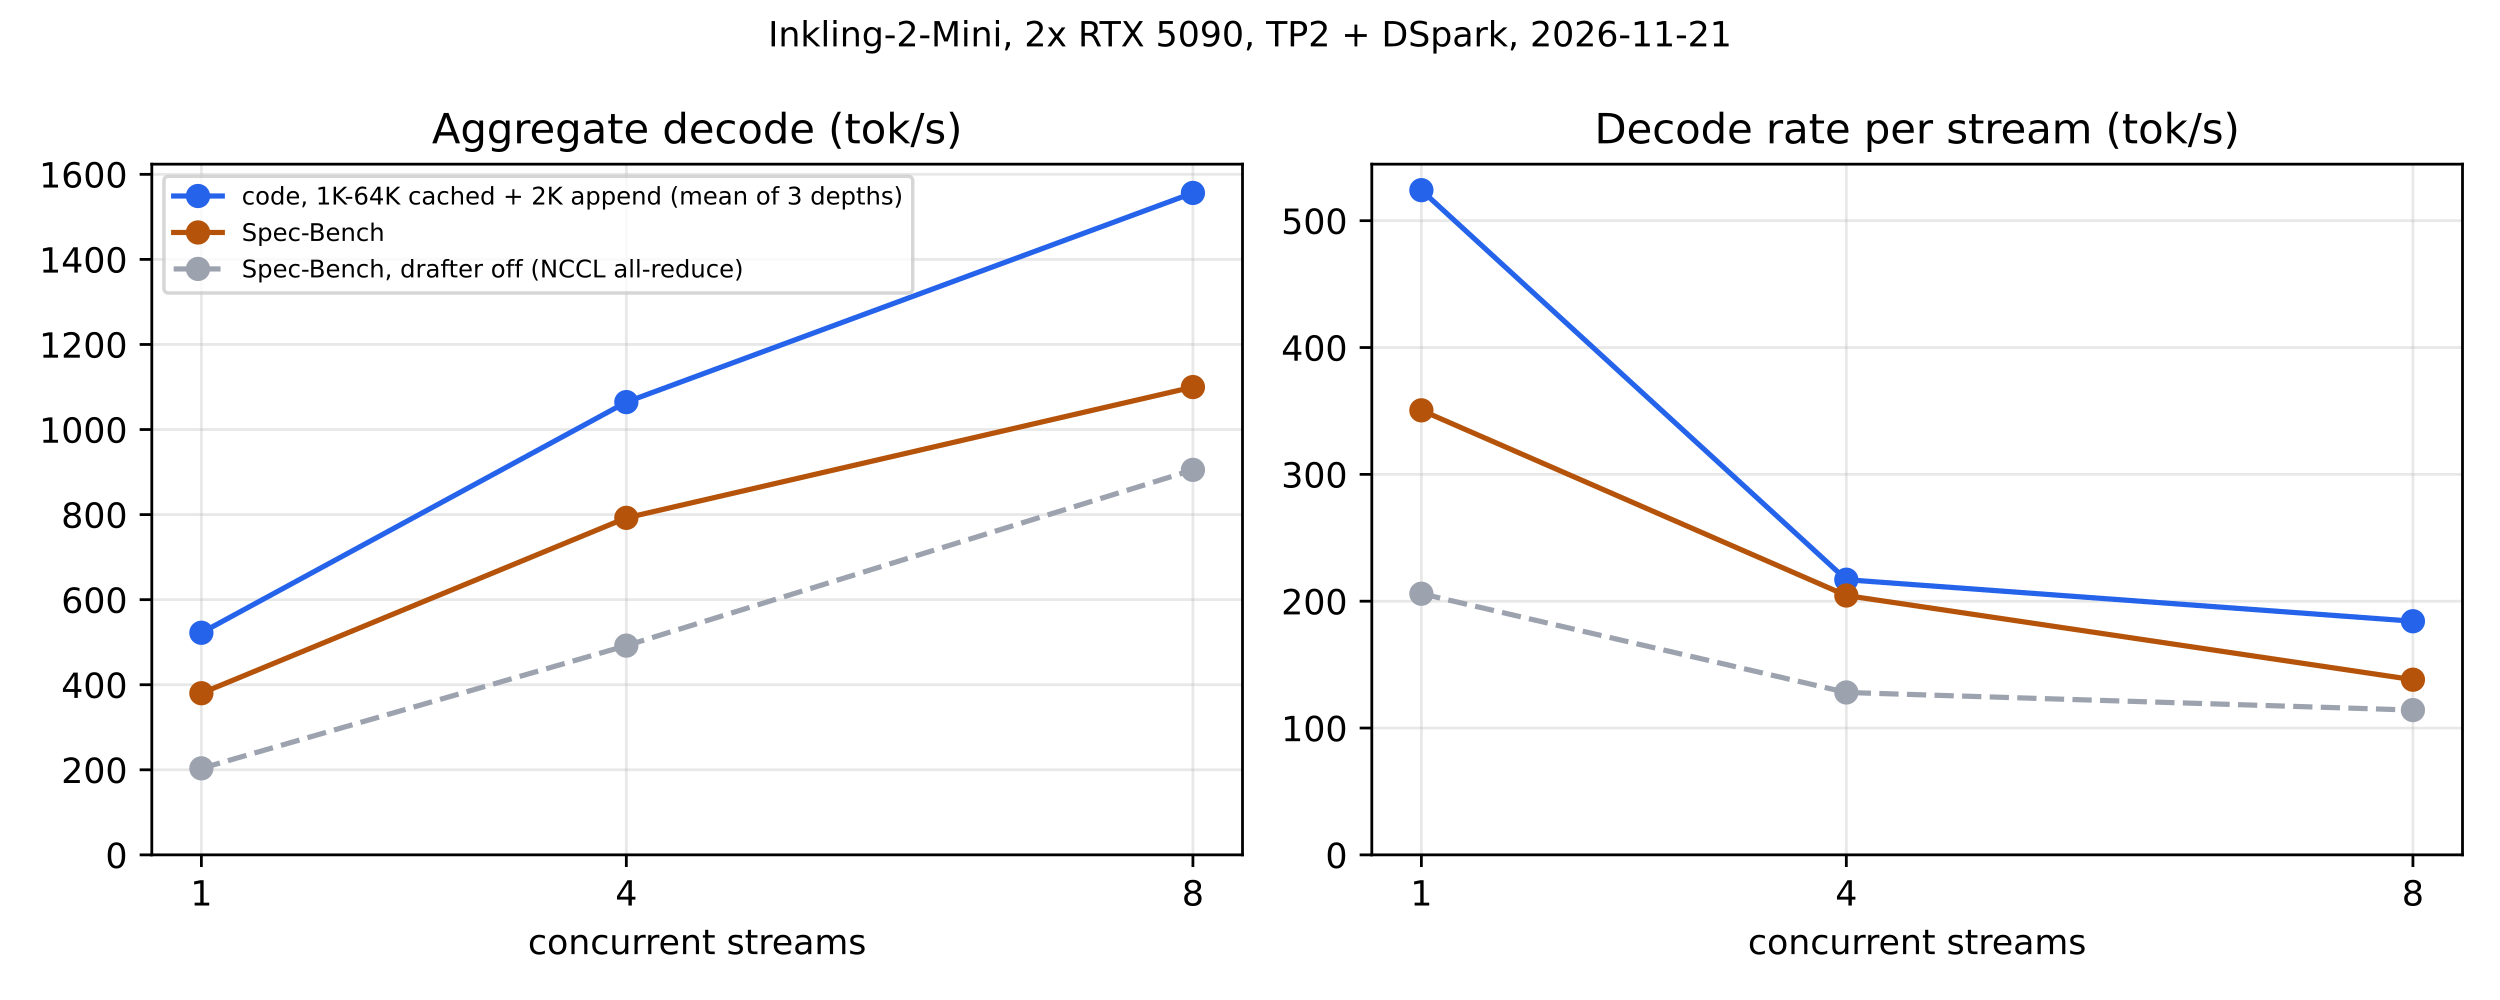
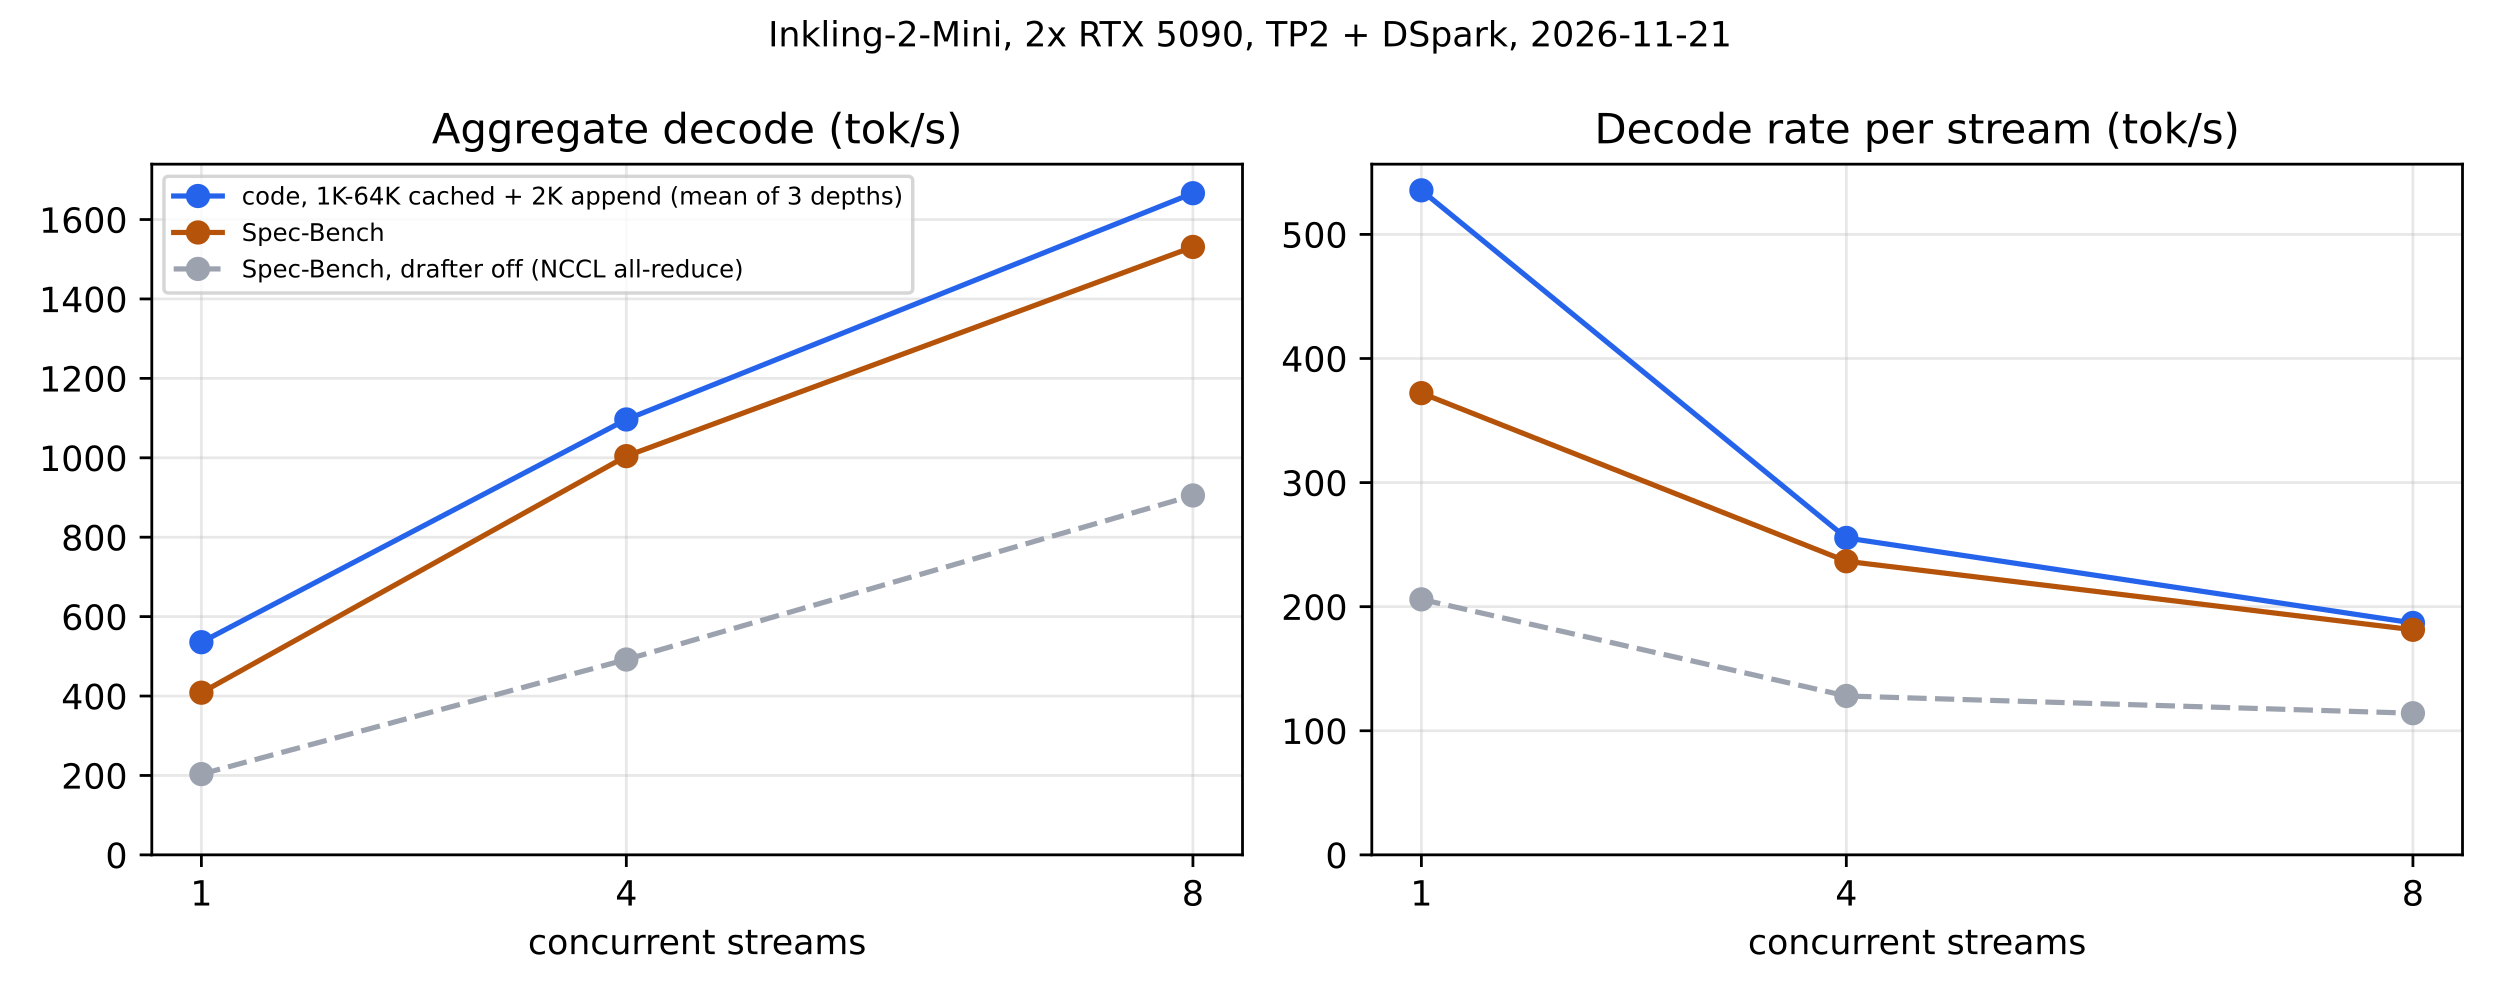
<svg xmlns="http://www.w3.org/2000/svg" xmlns:xlink="http://www.w3.org/1999/xlink" width="720pt" height="288pt" viewBox="0 0 720 288" version="1.1">
  <defs>
    <style type="text/css">*{stroke-linejoin: round; stroke-linecap: butt}</style>
  </defs>
  <g id="figure_1">
    <g id="patch_1">
      <path d="M 0 288  L 720 288  L 720 0  L 0 0  z " style="fill: #ffffff" />
    </g>
    <g id="axes_1">
      <g id="patch_2">
        <path d="M 43.72 246.2  L 357.84 246.2  L 357.84 47.282  L 43.72 47.282  z " style="fill: #ffffff" />
      </g>
      <g id="matplotlib.axis_1">
        <g id="xtick_1">
          <g id="line2d_1">
            <path d="M 57.998 246.2  L 57.998 47.282  " clip-path="url(#pc750942240)" style="fill: none; stroke: #b0b0b0; stroke-opacity: 0.3; stroke-width: 0.8; stroke-linecap: square" />
          </g>
          <g id="line2d_2">
            <defs>
              <path id="m8ae84a6c62" d="M 0 0  L 0 3.5  " style="stroke: #000000; stroke-width: 0.8" />
            </defs>
            <g>
              <use xlink:href="#m8ae84a6c62" x="57.998" y="246.2" style="stroke: #000000; stroke-width: 0.8" />
            </g>
          </g>
          <g id="text_1">
            <text style="font-size: 10px; font-family: 'DejaVu Sans', 'Bitstream Vera Sans', 'Computer Modern Sans Serif', 'Lucida Grande', 'Verdana', 'Geneva', 'Lucid', 'Arial', 'Helvetica', 'Avant Garde', sans-serif; text-anchor: middle" x="57.998" y="260.798" transform="rotate(-0 57.99818 260.7977)">1</text>
          </g>
        </g>
        <g id="xtick_2">
          <g id="line2d_3">
            <path d="M 180.383 246.2  L 180.383 47.282  " clip-path="url(#pc750942240)" style="fill: none; stroke: #b0b0b0; stroke-opacity: 0.3; stroke-width: 0.8; stroke-linecap: square" />
          </g>
          <g id="line2d_4">
            <g>
              <use xlink:href="#m8ae84a6c62" x="180.383" y="246.2" style="stroke: #000000; stroke-width: 0.8" />
            </g>
          </g>
          <g id="text_2">
            <text style="font-size: 10px; font-family: 'DejaVu Sans', 'Bitstream Vera Sans', 'Computer Modern Sans Serif', 'Lucida Grande', 'Verdana', 'Geneva', 'Lucid', 'Arial', 'Helvetica', 'Avant Garde', sans-serif; text-anchor: middle" x="180.383" y="260.798" transform="rotate(-0 180.3826 260.7977)">4</text>
          </g>
        </g>
        <g id="xtick_3">
          <g id="line2d_5">
            <path d="M 343.562 246.2  L 343.562 47.282  " clip-path="url(#pc750942240)" style="fill: none; stroke: #b0b0b0; stroke-opacity: 0.3; stroke-width: 0.8; stroke-linecap: square" />
          </g>
          <g id="line2d_6">
            <g>
              <use xlink:href="#m8ae84a6c62" x="343.562" y="246.2" style="stroke: #000000; stroke-width: 0.8" />
            </g>
          </g>
          <g id="text_3">
            <text style="font-size: 10px; font-family: 'DejaVu Sans', 'Bitstream Vera Sans', 'Computer Modern Sans Serif', 'Lucida Grande', 'Verdana', 'Geneva', 'Lucid', 'Arial', 'Helvetica', 'Avant Garde', sans-serif; text-anchor: middle" x="343.562" y="260.798" transform="rotate(-0 343.5618 260.7977)">8</text>
          </g>
        </g>
        <g id="text_4">
          <text style="font-size: 10px; font-family: 'DejaVu Sans', 'Bitstream Vera Sans', 'Computer Modern Sans Serif', 'Lucida Grande', 'Verdana', 'Geneva', 'Lucid', 'Arial', 'Helvetica', 'Avant Garde', sans-serif; text-anchor: middle" x="200.78" y="274.798" transform="rotate(-0 200.78 274.7977)">concurrent streams</text>
        </g>
      </g>
      <g id="matplotlib.axis_2">
        <g id="ytick_1">
          <g id="line2d_7">
            <path d="M 43.72 246.2  L 357.84 246.2  " clip-path="url(#pc750942240)" style="fill: none; stroke: #b0b0b0; stroke-opacity: 0.3; stroke-width: 0.8; stroke-linecap: square" />
          </g>
          <g id="line2d_8">
            <defs>
              <path id="m08a8c9f568" d="M 0 0  L -3.5 0  " style="stroke: #000000; stroke-width: 0.8" />
            </defs>
            <g>
              <use xlink:href="#m08a8c9f568" x="43.72" y="246.2" style="stroke: #000000; stroke-width: 0.8" />
            </g>
          </g>
          <g id="text_5">
            <text style="font-size: 10px; font-family: 'DejaVu Sans', 'Bitstream Vera Sans', 'Computer Modern Sans Serif', 'Lucida Grande', 'Verdana', 'Geneva', 'Lucid', 'Arial', 'Helvetica', 'Avant Garde', sans-serif; text-anchor: end" x="36.72" y="249.999" transform="rotate(-0 36.72 249.9988)">0</text>
          </g>
        </g>
        <g id="ytick_2">
          <g id="line2d_9">
-             <path d="M 43.72 221.7  L 357.84 221.7  " clip-path="url(#pc750942240)" style="fill: none; stroke: #b0b0b0; stroke-opacity: 0.3; stroke-width: 0.8; stroke-linecap: square" />
+             <path d="M 43.72 223.329  L 357.84 223.329  " clip-path="url(#pc750942240)" style="fill: none; stroke: #b0b0b0; stroke-opacity: 0.3; stroke-width: 0.8; stroke-linecap: square" />
          </g>
          <g id="line2d_10">
            <g>
-               <use xlink:href="#m08a8c9f568" x="43.72" y="221.7" style="stroke: #000000; stroke-width: 0.8" />
+               <use xlink:href="#m08a8c9f568" x="43.72" y="223.329" style="stroke: #000000; stroke-width: 0.8" />
            </g>
          </g>
          <g id="text_6">
-             <text style="font-size: 10px; font-family: 'DejaVu Sans', 'Bitstream Vera Sans', 'Computer Modern Sans Serif', 'Lucida Grande', 'Verdana', 'Geneva', 'Lucid', 'Arial', 'Helvetica', 'Avant Garde', sans-serif; text-anchor: end" x="36.72" y="225.499" transform="rotate(-0 36.72 225.4992)">200</text>
+             <text style="font-size: 10px; font-family: 'DejaVu Sans', 'Bitstream Vera Sans', 'Computer Modern Sans Serif', 'Lucida Grande', 'Verdana', 'Geneva', 'Lucid', 'Arial', 'Helvetica', 'Avant Garde', sans-serif; text-anchor: end" x="36.72" y="227.127" transform="rotate(-0 36.72 227.1274)">200</text>
          </g>
        </g>
        <g id="ytick_3">
          <g id="line2d_11">
-             <path d="M 43.72 197.201  L 357.84 197.201  " clip-path="url(#pc750942240)" style="fill: none; stroke: #b0b0b0; stroke-opacity: 0.3; stroke-width: 0.8; stroke-linecap: square" />
+             <path d="M 43.72 200.457  L 357.84 200.457  " clip-path="url(#pc750942240)" style="fill: none; stroke: #b0b0b0; stroke-opacity: 0.3; stroke-width: 0.8; stroke-linecap: square" />
          </g>
          <g id="line2d_12">
            <g>
-               <use xlink:href="#m08a8c9f568" x="43.72" y="197.201" style="stroke: #000000; stroke-width: 0.8" />
+               <use xlink:href="#m08a8c9f568" x="43.72" y="200.457" style="stroke: #000000; stroke-width: 0.8" />
            </g>
          </g>
          <g id="text_7">
-             <text style="font-size: 10px; font-family: 'DejaVu Sans', 'Bitstream Vera Sans', 'Computer Modern Sans Serif', 'Lucida Grande', 'Verdana', 'Geneva', 'Lucid', 'Arial', 'Helvetica', 'Avant Garde', sans-serif; text-anchor: end" x="36.72" y="201" transform="rotate(-0 36.72 200.9995)">400</text>
+             <text style="font-size: 10px; font-family: 'DejaVu Sans', 'Bitstream Vera Sans', 'Computer Modern Sans Serif', 'Lucida Grande', 'Verdana', 'Geneva', 'Lucid', 'Arial', 'Helvetica', 'Avant Garde', sans-serif; text-anchor: end" x="36.72" y="204.256" transform="rotate(-0 36.72 204.2561)">400</text>
          </g>
        </g>
        <g id="ytick_4">
          <g id="line2d_13">
-             <path d="M 43.72 172.701  L 357.84 172.701  " clip-path="url(#pc750942240)" style="fill: none; stroke: #b0b0b0; stroke-opacity: 0.3; stroke-width: 0.8; stroke-linecap: square" />
+             <path d="M 43.72 177.586  L 357.84 177.586  " clip-path="url(#pc750942240)" style="fill: none; stroke: #b0b0b0; stroke-opacity: 0.3; stroke-width: 0.8; stroke-linecap: square" />
          </g>
          <g id="line2d_14">
            <g>
-               <use xlink:href="#m08a8c9f568" x="43.72" y="172.701" style="stroke: #000000; stroke-width: 0.8" />
+               <use xlink:href="#m08a8c9f568" x="43.72" y="177.586" style="stroke: #000000; stroke-width: 0.8" />
            </g>
          </g>
          <g id="text_8">
-             <text style="font-size: 10px; font-family: 'DejaVu Sans', 'Bitstream Vera Sans', 'Computer Modern Sans Serif', 'Lucida Grande', 'Verdana', 'Geneva', 'Lucid', 'Arial', 'Helvetica', 'Avant Garde', sans-serif; text-anchor: end" x="36.72" y="176.5" transform="rotate(-0 36.72 176.4999)">600</text>
+             <text style="font-size: 10px; font-family: 'DejaVu Sans', 'Bitstream Vera Sans', 'Computer Modern Sans Serif', 'Lucida Grande', 'Verdana', 'Geneva', 'Lucid', 'Arial', 'Helvetica', 'Avant Garde', sans-serif; text-anchor: end" x="36.72" y="181.385" transform="rotate(-0 36.72 181.3847)">600</text>
          </g>
        </g>
        <g id="ytick_5">
          <g id="line2d_15">
-             <path d="M 43.72 148.201  L 357.84 148.201  " clip-path="url(#pc750942240)" style="fill: none; stroke: #b0b0b0; stroke-opacity: 0.3; stroke-width: 0.8; stroke-linecap: square" />
+             <path d="M 43.72 154.714  L 357.84 154.714  " clip-path="url(#pc750942240)" style="fill: none; stroke: #b0b0b0; stroke-opacity: 0.3; stroke-width: 0.8; stroke-linecap: square" />
          </g>
          <g id="line2d_16">
            <g>
-               <use xlink:href="#m08a8c9f568" x="43.72" y="148.201" style="stroke: #000000; stroke-width: 0.8" />
+               <use xlink:href="#m08a8c9f568" x="43.72" y="154.714" style="stroke: #000000; stroke-width: 0.8" />
            </g>
          </g>
          <g id="text_9">
-             <text style="font-size: 10px; font-family: 'DejaVu Sans', 'Bitstream Vera Sans', 'Computer Modern Sans Serif', 'Lucida Grande', 'Verdana', 'Geneva', 'Lucid', 'Arial', 'Helvetica', 'Avant Garde', sans-serif; text-anchor: end" x="36.72" y="152" transform="rotate(-0 36.72 152.0002)">800</text>
+             <text style="font-size: 10px; font-family: 'DejaVu Sans', 'Bitstream Vera Sans', 'Computer Modern Sans Serif', 'Lucida Grande', 'Verdana', 'Geneva', 'Lucid', 'Arial', 'Helvetica', 'Avant Garde', sans-serif; text-anchor: end" x="36.72" y="158.513" transform="rotate(-0 36.72 158.5133)">800</text>
          </g>
        </g>
        <g id="ytick_6">
          <g id="line2d_17">
-             <path d="M 43.72 123.702  L 357.84 123.702  " clip-path="url(#pc750942240)" style="fill: none; stroke: #b0b0b0; stroke-opacity: 0.3; stroke-width: 0.8; stroke-linecap: square" />
+             <path d="M 43.72 131.843  L 357.84 131.843  " clip-path="url(#pc750942240)" style="fill: none; stroke: #b0b0b0; stroke-opacity: 0.3; stroke-width: 0.8; stroke-linecap: square" />
          </g>
          <g id="line2d_18">
            <g>
-               <use xlink:href="#m08a8c9f568" x="43.72" y="123.702" style="stroke: #000000; stroke-width: 0.8" />
+               <use xlink:href="#m08a8c9f568" x="43.72" y="131.843" style="stroke: #000000; stroke-width: 0.8" />
            </g>
          </g>
          <g id="text_10">
-             <text style="font-size: 10px; font-family: 'DejaVu Sans', 'Bitstream Vera Sans', 'Computer Modern Sans Serif', 'Lucida Grande', 'Verdana', 'Geneva', 'Lucid', 'Arial', 'Helvetica', 'Avant Garde', sans-serif; text-anchor: end" x="36.72" y="127.501" transform="rotate(-0 36.72 127.5005)">1000</text>
+             <text style="font-size: 10px; font-family: 'DejaVu Sans', 'Bitstream Vera Sans', 'Computer Modern Sans Serif', 'Lucida Grande', 'Verdana', 'Geneva', 'Lucid', 'Arial', 'Helvetica', 'Avant Garde', sans-serif; text-anchor: end" x="36.72" y="135.642" transform="rotate(-0 36.72 135.6419)">1000</text>
          </g>
        </g>
        <g id="ytick_7">
          <g id="line2d_19">
-             <path d="M 43.72 99.202  L 357.84 99.202  " clip-path="url(#pc750942240)" style="fill: none; stroke: #b0b0b0; stroke-opacity: 0.3; stroke-width: 0.8; stroke-linecap: square" />
+             <path d="M 43.72 108.972  L 357.84 108.972  " clip-path="url(#pc750942240)" style="fill: none; stroke: #b0b0b0; stroke-opacity: 0.3; stroke-width: 0.8; stroke-linecap: square" />
          </g>
          <g id="line2d_20">
            <g>
-               <use xlink:href="#m08a8c9f568" x="43.72" y="99.202" style="stroke: #000000; stroke-width: 0.8" />
+               <use xlink:href="#m08a8c9f568" x="43.72" y="108.972" style="stroke: #000000; stroke-width: 0.8" />
            </g>
          </g>
          <g id="text_11">
-             <text style="font-size: 10px; font-family: 'DejaVu Sans', 'Bitstream Vera Sans', 'Computer Modern Sans Serif', 'Lucida Grande', 'Verdana', 'Geneva', 'Lucid', 'Arial', 'Helvetica', 'Avant Garde', sans-serif; text-anchor: end" x="36.72" y="103.001" transform="rotate(-0 36.72 103.0009)">1200</text>
+             <text style="font-size: 10px; font-family: 'DejaVu Sans', 'Bitstream Vera Sans', 'Computer Modern Sans Serif', 'Lucida Grande', 'Verdana', 'Geneva', 'Lucid', 'Arial', 'Helvetica', 'Avant Garde', sans-serif; text-anchor: end" x="36.72" y="112.77" transform="rotate(-0 36.72 112.7705)">1200</text>
          </g>
        </g>
        <g id="ytick_8">
          <g id="line2d_21">
-             <path d="M 43.72 74.702  L 357.84 74.702  " clip-path="url(#pc750942240)" style="fill: none; stroke: #b0b0b0; stroke-opacity: 0.3; stroke-width: 0.8; stroke-linecap: square" />
+             <path d="M 43.72 86.1  L 357.84 86.1  " clip-path="url(#pc750942240)" style="fill: none; stroke: #b0b0b0; stroke-opacity: 0.3; stroke-width: 0.8; stroke-linecap: square" />
          </g>
          <g id="line2d_22">
            <g>
-               <use xlink:href="#m08a8c9f568" x="43.72" y="74.702" style="stroke: #000000; stroke-width: 0.8" />
+               <use xlink:href="#m08a8c9f568" x="43.72" y="86.1" style="stroke: #000000; stroke-width: 0.8" />
            </g>
          </g>
          <g id="text_12">
-             <text style="font-size: 10px; font-family: 'DejaVu Sans', 'Bitstream Vera Sans', 'Computer Modern Sans Serif', 'Lucida Grande', 'Verdana', 'Geneva', 'Lucid', 'Arial', 'Helvetica', 'Avant Garde', sans-serif; text-anchor: end" x="36.72" y="78.501" transform="rotate(-0 36.72 78.50123)">1400</text>
+             <text style="font-size: 10px; font-family: 'DejaVu Sans', 'Bitstream Vera Sans', 'Computer Modern Sans Serif', 'Lucida Grande', 'Verdana', 'Geneva', 'Lucid', 'Arial', 'Helvetica', 'Avant Garde', sans-serif; text-anchor: end" x="36.72" y="89.899" transform="rotate(-0 36.72 89.89911)">1400</text>
          </g>
        </g>
        <g id="ytick_9">
          <g id="line2d_23">
-             <path d="M 43.72 50.203  L 357.84 50.203  " clip-path="url(#pc750942240)" style="fill: none; stroke: #b0b0b0; stroke-opacity: 0.3; stroke-width: 0.8; stroke-linecap: square" />
+             <path d="M 43.72 63.229  L 357.84 63.229  " clip-path="url(#pc750942240)" style="fill: none; stroke: #b0b0b0; stroke-opacity: 0.3; stroke-width: 0.8; stroke-linecap: square" />
          </g>
          <g id="line2d_24">
            <g>
-               <use xlink:href="#m08a8c9f568" x="43.72" y="50.203" style="stroke: #000000; stroke-width: 0.8" />
+               <use xlink:href="#m08a8c9f568" x="43.72" y="63.229" style="stroke: #000000; stroke-width: 0.8" />
            </g>
          </g>
          <g id="text_13">
-             <text style="font-size: 10px; font-family: 'DejaVu Sans', 'Bitstream Vera Sans', 'Computer Modern Sans Serif', 'Lucida Grande', 'Verdana', 'Geneva', 'Lucid', 'Arial', 'Helvetica', 'Avant Garde', sans-serif; text-anchor: end" x="36.72" y="54.002" transform="rotate(-0 36.72 54.00158)">1600</text>
+             <text style="font-size: 10px; font-family: 'DejaVu Sans', 'Bitstream Vera Sans', 'Computer Modern Sans Serif', 'Lucida Grande', 'Verdana', 'Geneva', 'Lucid', 'Arial', 'Helvetica', 'Avant Garde', sans-serif; text-anchor: end" x="36.72" y="67.028" transform="rotate(-0 36.72 67.02772)">1600</text>
          </g>
        </g>
      </g>
      <g id="line2d_25">
-         <path d="M 57.998 182.24  L 180.383 115.805  L 343.562 55.568  " clip-path="url(#pc750942240)" style="fill: none; stroke: #2563eb; stroke-width: 1.5; stroke-linecap: square" />
+         <path d="M 57.998 184.954  L 180.383 120.808  L 343.562 55.647  " clip-path="url(#pc750942240)" style="fill: none; stroke: #2563eb; stroke-width: 1.5; stroke-linecap: square" />
        <defs>
          <path id="ma4bef26cf2" d="M 0 3  C 0.796 3 1.559 2.684 2.121 2.121  C 2.684 1.559 3 0.796 3 0  C 3 -0.796 2.684 -1.559 2.121 -2.121  C 1.559 -2.684 0.796 -3 0 -3  C -0.796 -3 -1.559 -2.684 -2.121 -2.121  C -2.684 -1.559 -3 -0.796 -3 0  C -3 0.796 -2.684 1.559 -2.121 2.121  C -1.559 2.684 -0.796 3 0 3  z " style="stroke: #2563eb" />
        </defs>
        <g clip-path="url(#pc750942240)">
-           <use xlink:href="#ma4bef26cf2" x="57.998" y="182.24" style="fill: #2563eb; stroke: #2563eb" />
-           <use xlink:href="#ma4bef26cf2" x="180.383" y="115.805" style="fill: #2563eb; stroke: #2563eb" />
-           <use xlink:href="#ma4bef26cf2" x="343.562" y="55.568" style="fill: #2563eb; stroke: #2563eb" />
+           <use xlink:href="#ma4bef26cf2" x="57.998" y="184.954" style="fill: #2563eb; stroke: #2563eb" />
+           <use xlink:href="#ma4bef26cf2" x="180.383" y="120.808" style="fill: #2563eb; stroke: #2563eb" />
+           <use xlink:href="#ma4bef26cf2" x="343.562" y="55.647" style="fill: #2563eb; stroke: #2563eb" />
        </g>
      </g>
      <g id="line2d_26">
-         <path d="M 57.998 199.648  L 180.383 149.145  L 343.562 111.476  " clip-path="url(#pc750942240)" style="fill: none; stroke: #b45309; stroke-width: 1.5; stroke-linecap: square" />
+         <path d="M 57.998 199.499  L 180.383 131.369  L 343.562 71.12  " clip-path="url(#pc750942240)" style="fill: none; stroke: #b45309; stroke-width: 1.5; stroke-linecap: square" />
        <defs>
          <path id="m7443f6a566" d="M 0 3  C 0.796 3 1.559 2.684 2.121 2.121  C 2.684 1.559 3 0.796 3 0  C 3 -0.796 2.684 -1.559 2.121 -2.121  C 1.559 -2.684 0.796 -3 0 -3  C -0.796 -3 -1.559 -2.684 -2.121 -2.121  C -2.684 -1.559 -3 -0.796 -3 0  C -3 0.796 -2.684 1.559 -2.121 2.121  C -1.559 2.684 -0.796 3 0 3  z " style="stroke: #b45309" />
        </defs>
        <g clip-path="url(#pc750942240)">
-           <use xlink:href="#m7443f6a566" x="57.998" y="199.648" style="fill: #b45309; stroke: #b45309" />
-           <use xlink:href="#m7443f6a566" x="180.383" y="149.145" style="fill: #b45309; stroke: #b45309" />
-           <use xlink:href="#m7443f6a566" x="343.562" y="111.476" style="fill: #b45309; stroke: #b45309" />
+           <use xlink:href="#m7443f6a566" x="57.998" y="199.499" style="fill: #b45309; stroke: #b45309" />
+           <use xlink:href="#m7443f6a566" x="180.383" y="131.369" style="fill: #b45309; stroke: #b45309" />
+           <use xlink:href="#m7443f6a566" x="343.562" y="71.12" style="fill: #b45309; stroke: #b45309" />
        </g>
      </g>
      <g id="line2d_27">
-         <path d="M 57.998 221.285  L 180.383 185.938  L 343.562 135.326  " clip-path="url(#pc750942240)" style="fill: none; stroke-dasharray: 5.55,2.4; stroke-dashoffset: 0; stroke: #9ca3af; stroke-width: 1.5" />
+         <path d="M 57.998 222.941  L 180.383 189.943  L 343.562 142.694  " clip-path="url(#pc750942240)" style="fill: none; stroke-dasharray: 5.55,2.4; stroke-dashoffset: 0; stroke: #9ca3af; stroke-width: 1.5" />
        <defs>
          <path id="mf953f66db9" d="M 0 3  C 0.796 3 1.559 2.684 2.121 2.121  C 2.684 1.559 3 0.796 3 0  C 3 -0.796 2.684 -1.559 2.121 -2.121  C 1.559 -2.684 0.796 -3 0 -3  C -0.796 -3 -1.559 -2.684 -2.121 -2.121  C -2.684 -1.559 -3 -0.796 -3 0  C -3 0.796 -2.684 1.559 -2.121 2.121  C -1.559 2.684 -0.796 3 0 3  z " style="stroke: #9ca3af" />
        </defs>
        <g clip-path="url(#pc750942240)">
-           <use xlink:href="#mf953f66db9" x="57.998" y="221.285" style="fill: #9ca3af; stroke: #9ca3af" />
-           <use xlink:href="#mf953f66db9" x="180.383" y="185.938" style="fill: #9ca3af; stroke: #9ca3af" />
-           <use xlink:href="#mf953f66db9" x="343.562" y="135.326" style="fill: #9ca3af; stroke: #9ca3af" />
+           <use xlink:href="#mf953f66db9" x="57.998" y="222.941" style="fill: #9ca3af; stroke: #9ca3af" />
+           <use xlink:href="#mf953f66db9" x="180.383" y="189.943" style="fill: #9ca3af; stroke: #9ca3af" />
+           <use xlink:href="#mf953f66db9" x="343.562" y="142.694" style="fill: #9ca3af; stroke: #9ca3af" />
        </g>
      </g>
      <g id="patch_3">
        <path d="M 43.72 246.2  L 43.72 47.282  " style="fill: none; stroke: #000000; stroke-width: 0.8; stroke-linejoin: miter; stroke-linecap: square" />
      </g>
      <g id="patch_4">
        <path d="M 357.84 246.2  L 357.84 47.282  " style="fill: none; stroke: #000000; stroke-width: 0.8; stroke-linejoin: miter; stroke-linecap: square" />
      </g>
      <g id="patch_5">
        <path d="M 43.72 246.2  L 357.84 246.2  " style="fill: none; stroke: #000000; stroke-width: 0.8; stroke-linejoin: miter; stroke-linecap: square" />
      </g>
      <g id="patch_6">
        <path d="M 43.72 47.282  L 357.84 47.282  " style="fill: none; stroke: #000000; stroke-width: 0.8; stroke-linejoin: miter; stroke-linecap: square" />
      </g>
      <g id="text_14">
        <text style="font-size: 12px; font-family: 'DejaVu Sans', 'Bitstream Vera Sans', 'Computer Modern Sans Serif', 'Lucida Grande', 'Verdana', 'Geneva', 'Lucid', 'Arial', 'Helvetica', 'Avant Garde', sans-serif; text-anchor: middle" x="200.78" y="41.282" transform="rotate(-0 200.78 41.28234)">Aggregate decode (tok/s)</text>
      </g>
      <g id="legend_1">
        <g id="patch_7">
          <path d="M 48.62 84.384  L 261.469 84.384  Q 262.869 84.384 262.869 82.984  L 262.869 52.182  Q 262.869 50.782 261.469 50.782  L 48.62 50.782  Q 47.22 50.782 47.22 52.182  L 47.22 82.984  Q 47.22 84.384 48.62 84.384  z " style="fill: #ffffff; opacity: 0.8; stroke: #cccccc; stroke-linejoin: miter" />
        </g>
        <g id="line2d_28">
          <path d="M 50.02 56.451  L 57.02 56.451  L 64.02 56.451  " style="fill: none; stroke: #2563eb; stroke-width: 1.5; stroke-linecap: square" />
          <g>
            <use xlink:href="#ma4bef26cf2" x="57.02" y="56.451" style="fill: #2563eb; stroke: #2563eb" />
          </g>
        </g>
        <g id="text_15">
          <text style="font-size: 7px; font-family: 'DejaVu Sans', 'Bitstream Vera Sans', 'Computer Modern Sans Serif', 'Lucida Grande', 'Verdana', 'Geneva', 'Lucid', 'Arial', 'Helvetica', 'Avant Garde', sans-serif; text-anchor: start" x="69.62" y="58.901" transform="rotate(-0 69.62 58.90125)">code, 1K-64K cached + 2K append (mean of 3 depths)</text>
        </g>
        <g id="line2d_29">
          <path d="M 50.02 66.952  L 57.02 66.952  L 64.02 66.952  " style="fill: none; stroke: #b45309; stroke-width: 1.5; stroke-linecap: square" />
          <g>
            <use xlink:href="#m7443f6a566" x="57.02" y="66.952" style="fill: #b45309; stroke: #b45309" />
          </g>
        </g>
        <g id="text_16">
          <text style="font-size: 7px; font-family: 'DejaVu Sans', 'Bitstream Vera Sans', 'Computer Modern Sans Serif', 'Lucida Grande', 'Verdana', 'Geneva', 'Lucid', 'Arial', 'Helvetica', 'Avant Garde', sans-serif; text-anchor: start" x="69.62" y="69.402" transform="rotate(-0 69.62 69.4018)">Spec-Bench</text>
        </g>
        <g id="line2d_30">
          <path d="M 50.02 77.452  L 57.02 77.452  L 64.02 77.452  " style="fill: none; stroke-dasharray: 5.55,2.4; stroke-dashoffset: 0; stroke: #9ca3af; stroke-width: 1.5" />
          <g>
            <use xlink:href="#mf953f66db9" x="57.02" y="77.452" style="fill: #9ca3af; stroke: #9ca3af" />
          </g>
        </g>
        <g id="text_17">
          <text style="font-size: 7px; font-family: 'DejaVu Sans', 'Bitstream Vera Sans', 'Computer Modern Sans Serif', 'Lucida Grande', 'Verdana', 'Geneva', 'Lucid', 'Arial', 'Helvetica', 'Avant Garde', sans-serif; text-anchor: start" x="69.62" y="79.902" transform="rotate(-0 69.62 79.90234)">Spec-Bench, drafter off (NCCL all-reduce)</text>
        </g>
      </g>
    </g>
    <g id="axes_2">
      <g id="patch_8">
        <path d="M 395.08 246.2  L 709.2 246.2  L 709.2 47.282  L 395.08 47.282  z " style="fill: #ffffff" />
      </g>
      <g id="matplotlib.axis_3">
        <g id="xtick_4">
          <g id="line2d_31">
            <path d="M 409.358 246.2  L 409.358 47.282  " clip-path="url(#pbf9a9c7f94)" style="fill: none; stroke: #b0b0b0; stroke-opacity: 0.3; stroke-width: 0.8; stroke-linecap: square" />
          </g>
          <g id="line2d_32">
            <g>
              <use xlink:href="#m8ae84a6c62" x="409.358" y="246.2" style="stroke: #000000; stroke-width: 0.8" />
            </g>
          </g>
          <g id="text_18">
            <text style="font-size: 10px; font-family: 'DejaVu Sans', 'Bitstream Vera Sans', 'Computer Modern Sans Serif', 'Lucida Grande', 'Verdana', 'Geneva', 'Lucid', 'Arial', 'Helvetica', 'Avant Garde', sans-serif; text-anchor: middle" x="409.358" y="260.798" transform="rotate(-0 409.3582 260.7977)">1</text>
          </g>
        </g>
        <g id="xtick_5">
          <g id="line2d_33">
            <path d="M 531.743 246.2  L 531.743 47.282  " clip-path="url(#pbf9a9c7f94)" style="fill: none; stroke: #b0b0b0; stroke-opacity: 0.3; stroke-width: 0.8; stroke-linecap: square" />
          </g>
          <g id="line2d_34">
            <g>
              <use xlink:href="#m8ae84a6c62" x="531.743" y="246.2" style="stroke: #000000; stroke-width: 0.8" />
            </g>
          </g>
          <g id="text_19">
            <text style="font-size: 10px; font-family: 'DejaVu Sans', 'Bitstream Vera Sans', 'Computer Modern Sans Serif', 'Lucida Grande', 'Verdana', 'Geneva', 'Lucid', 'Arial', 'Helvetica', 'Avant Garde', sans-serif; text-anchor: middle" x="531.743" y="260.798" transform="rotate(-0 531.7426 260.7977)">4</text>
          </g>
        </g>
        <g id="xtick_6">
          <g id="line2d_35">
            <path d="M 694.922 246.2  L 694.922 47.282  " clip-path="url(#pbf9a9c7f94)" style="fill: none; stroke: #b0b0b0; stroke-opacity: 0.3; stroke-width: 0.8; stroke-linecap: square" />
          </g>
          <g id="line2d_36">
            <g>
              <use xlink:href="#m8ae84a6c62" x="694.922" y="246.2" style="stroke: #000000; stroke-width: 0.8" />
            </g>
          </g>
          <g id="text_20">
            <text style="font-size: 10px; font-family: 'DejaVu Sans', 'Bitstream Vera Sans', 'Computer Modern Sans Serif', 'Lucida Grande', 'Verdana', 'Geneva', 'Lucid', 'Arial', 'Helvetica', 'Avant Garde', sans-serif; text-anchor: middle" x="694.922" y="260.798" transform="rotate(-0 694.9218 260.7977)">8</text>
          </g>
        </g>
        <g id="text_21">
          <text style="font-size: 10px; font-family: 'DejaVu Sans', 'Bitstream Vera Sans', 'Computer Modern Sans Serif', 'Lucida Grande', 'Verdana', 'Geneva', 'Lucid', 'Arial', 'Helvetica', 'Avant Garde', sans-serif; text-anchor: middle" x="552.14" y="274.798" transform="rotate(-0 552.14 274.7977)">concurrent streams</text>
        </g>
      </g>
      <g id="matplotlib.axis_4">
        <g id="ytick_10">
          <g id="line2d_37">
            <path d="M 395.08 246.2  L 709.2 246.2  " clip-path="url(#pbf9a9c7f94)" style="fill: none; stroke: #b0b0b0; stroke-opacity: 0.3; stroke-width: 0.8; stroke-linecap: square" />
          </g>
          <g id="line2d_38">
            <g>
              <use xlink:href="#m08a8c9f568" x="395.08" y="246.2" style="stroke: #000000; stroke-width: 0.8" />
            </g>
          </g>
          <g id="text_22">
            <text style="font-size: 10px; font-family: 'DejaVu Sans', 'Bitstream Vera Sans', 'Computer Modern Sans Serif', 'Lucida Grande', 'Verdana', 'Geneva', 'Lucid', 'Arial', 'Helvetica', 'Avant Garde', sans-serif; text-anchor: end" x="388.08" y="249.999" transform="rotate(-0 388.08 249.9988)">0</text>
          </g>
        </g>
        <g id="ytick_11">
          <g id="line2d_39">
-             <path d="M 395.08 209.672  L 709.2 209.672  " clip-path="url(#pbf9a9c7f94)" style="fill: none; stroke: #b0b0b0; stroke-opacity: 0.3; stroke-width: 0.8; stroke-linecap: square" />
+             <path d="M 395.08 210.462  L 709.2 210.462  " clip-path="url(#pbf9a9c7f94)" style="fill: none; stroke: #b0b0b0; stroke-opacity: 0.3; stroke-width: 0.8; stroke-linecap: square" />
          </g>
          <g id="line2d_40">
            <g>
-               <use xlink:href="#m08a8c9f568" x="395.08" y="209.672" style="stroke: #000000; stroke-width: 0.8" />
+               <use xlink:href="#m08a8c9f568" x="395.08" y="210.462" style="stroke: #000000; stroke-width: 0.8" />
            </g>
          </g>
          <g id="text_23">
-             <text style="font-size: 10px; font-family: 'DejaVu Sans', 'Bitstream Vera Sans', 'Computer Modern Sans Serif', 'Lucida Grande', 'Verdana', 'Geneva', 'Lucid', 'Arial', 'Helvetica', 'Avant Garde', sans-serif; text-anchor: end" x="388.08" y="213.471" transform="rotate(-0 388.08 213.4709)">100</text>
+             <text style="font-size: 10px; font-family: 'DejaVu Sans', 'Bitstream Vera Sans', 'Computer Modern Sans Serif', 'Lucida Grande', 'Verdana', 'Geneva', 'Lucid', 'Arial', 'Helvetica', 'Avant Garde', sans-serif; text-anchor: end" x="388.08" y="214.261" transform="rotate(-0 388.08 214.261)">100</text>
          </g>
        </g>
        <g id="ytick_12">
          <g id="line2d_41">
-             <path d="M 395.08 173.144  L 709.2 173.144  " clip-path="url(#pbf9a9c7f94)" style="fill: none; stroke: #b0b0b0; stroke-opacity: 0.3; stroke-width: 0.8; stroke-linecap: square" />
+             <path d="M 395.08 174.724  L 709.2 174.724  " clip-path="url(#pbf9a9c7f94)" style="fill: none; stroke: #b0b0b0; stroke-opacity: 0.3; stroke-width: 0.8; stroke-linecap: square" />
          </g>
          <g id="line2d_42">
            <g>
-               <use xlink:href="#m08a8c9f568" x="395.08" y="173.144" style="stroke: #000000; stroke-width: 0.8" />
+               <use xlink:href="#m08a8c9f568" x="395.08" y="174.724" style="stroke: #000000; stroke-width: 0.8" />
            </g>
          </g>
          <g id="text_24">
-             <text style="font-size: 10px; font-family: 'DejaVu Sans', 'Bitstream Vera Sans', 'Computer Modern Sans Serif', 'Lucida Grande', 'Verdana', 'Geneva', 'Lucid', 'Arial', 'Helvetica', 'Avant Garde', sans-serif; text-anchor: end" x="388.08" y="176.943" transform="rotate(-0 388.08 176.9429)">200</text>
+             <text style="font-size: 10px; font-family: 'DejaVu Sans', 'Bitstream Vera Sans', 'Computer Modern Sans Serif', 'Lucida Grande', 'Verdana', 'Geneva', 'Lucid', 'Arial', 'Helvetica', 'Avant Garde', sans-serif; text-anchor: end" x="388.08" y="178.523" transform="rotate(-0 388.08 178.5232)">200</text>
          </g>
        </g>
        <g id="ytick_13">
          <g id="line2d_43">
-             <path d="M 395.08 136.616  L 709.2 136.616  " clip-path="url(#pbf9a9c7f94)" style="fill: none; stroke: #b0b0b0; stroke-opacity: 0.3; stroke-width: 0.8; stroke-linecap: square" />
+             <path d="M 395.08 138.987  L 709.2 138.987  " clip-path="url(#pbf9a9c7f94)" style="fill: none; stroke: #b0b0b0; stroke-opacity: 0.3; stroke-width: 0.8; stroke-linecap: square" />
          </g>
          <g id="line2d_44">
            <g>
-               <use xlink:href="#m08a8c9f568" x="395.08" y="136.616" style="stroke: #000000; stroke-width: 0.8" />
+               <use xlink:href="#m08a8c9f568" x="395.08" y="138.987" style="stroke: #000000; stroke-width: 0.8" />
            </g>
          </g>
          <g id="text_25">
-             <text style="font-size: 10px; font-family: 'DejaVu Sans', 'Bitstream Vera Sans', 'Computer Modern Sans Serif', 'Lucida Grande', 'Verdana', 'Geneva', 'Lucid', 'Arial', 'Helvetica', 'Avant Garde', sans-serif; text-anchor: end" x="388.08" y="140.415" transform="rotate(-0 388.08 140.415)">300</text>
+             <text style="font-size: 10px; font-family: 'DejaVu Sans', 'Bitstream Vera Sans', 'Computer Modern Sans Serif', 'Lucida Grande', 'Verdana', 'Geneva', 'Lucid', 'Arial', 'Helvetica', 'Avant Garde', sans-serif; text-anchor: end" x="388.08" y="142.785" transform="rotate(-0 388.08 142.7854)">300</text>
          </g>
        </g>
        <g id="ytick_14">
          <g id="line2d_45">
-             <path d="M 395.08 100.088  L 709.2 100.088  " clip-path="url(#pbf9a9c7f94)" style="fill: none; stroke: #b0b0b0; stroke-opacity: 0.3; stroke-width: 0.8; stroke-linecap: square" />
+             <path d="M 395.08 103.249  L 709.2 103.249  " clip-path="url(#pbf9a9c7f94)" style="fill: none; stroke: #b0b0b0; stroke-opacity: 0.3; stroke-width: 0.8; stroke-linecap: square" />
          </g>
          <g id="line2d_46">
            <g>
-               <use xlink:href="#m08a8c9f568" x="395.08" y="100.088" style="stroke: #000000; stroke-width: 0.8" />
+               <use xlink:href="#m08a8c9f568" x="395.08" y="103.249" style="stroke: #000000; stroke-width: 0.8" />
            </g>
          </g>
          <g id="text_26">
-             <text style="font-size: 10px; font-family: 'DejaVu Sans', 'Bitstream Vera Sans', 'Computer Modern Sans Serif', 'Lucida Grande', 'Verdana', 'Geneva', 'Lucid', 'Arial', 'Helvetica', 'Avant Garde', sans-serif; text-anchor: end" x="388.08" y="103.887" transform="rotate(-0 388.08 103.887)">400</text>
+             <text style="font-size: 10px; font-family: 'DejaVu Sans', 'Bitstream Vera Sans', 'Computer Modern Sans Serif', 'Lucida Grande', 'Verdana', 'Geneva', 'Lucid', 'Arial', 'Helvetica', 'Avant Garde', sans-serif; text-anchor: end" x="388.08" y="107.048" transform="rotate(-0 388.08 107.0476)">400</text>
          </g>
        </g>
        <g id="ytick_15">
          <g id="line2d_47">
-             <path d="M 395.08 63.56  L 709.2 63.56  " clip-path="url(#pbf9a9c7f94)" style="fill: none; stroke: #b0b0b0; stroke-opacity: 0.3; stroke-width: 0.8; stroke-linecap: square" />
+             <path d="M 395.08 67.511  L 709.2 67.511  " clip-path="url(#pbf9a9c7f94)" style="fill: none; stroke: #b0b0b0; stroke-opacity: 0.3; stroke-width: 0.8; stroke-linecap: square" />
          </g>
          <g id="line2d_48">
            <g>
-               <use xlink:href="#m08a8c9f568" x="395.08" y="63.56" style="stroke: #000000; stroke-width: 0.8" />
+               <use xlink:href="#m08a8c9f568" x="395.08" y="67.511" style="stroke: #000000; stroke-width: 0.8" />
            </g>
          </g>
          <g id="text_27">
-             <text style="font-size: 10px; font-family: 'DejaVu Sans', 'Bitstream Vera Sans', 'Computer Modern Sans Serif', 'Lucida Grande', 'Verdana', 'Geneva', 'Lucid', 'Arial', 'Helvetica', 'Avant Garde', sans-serif; text-anchor: end" x="388.08" y="67.359" transform="rotate(-0 388.08 67.35908)">500</text>
+             <text style="font-size: 10px; font-family: 'DejaVu Sans', 'Bitstream Vera Sans', 'Computer Modern Sans Serif', 'Lucida Grande', 'Verdana', 'Geneva', 'Lucid', 'Arial', 'Helvetica', 'Avant Garde', sans-serif; text-anchor: end" x="388.08" y="71.31" transform="rotate(-0 388.08 71.3098)">500</text>
          </g>
        </g>
      </g>
      <g id="line2d_49">
-         <path d="M 409.358 54.769  L 531.743 166.959  L 694.922 178.916  " clip-path="url(#pbf9a9c7f94)" style="fill: none; stroke: #2563eb; stroke-width: 1.5; stroke-linecap: square" />
+         <path d="M 409.358 54.812  L 531.743 154.926  L 694.922 179.418  " clip-path="url(#pbf9a9c7f94)" style="fill: none; stroke: #2563eb; stroke-width: 1.5; stroke-linecap: square" />
        <g clip-path="url(#pbf9a9c7f94)">
-           <use xlink:href="#ma4bef26cf2" x="409.358" y="54.769" style="fill: #2563eb; stroke: #2563eb" />
-           <use xlink:href="#ma4bef26cf2" x="531.743" y="166.959" style="fill: #2563eb; stroke: #2563eb" />
-           <use xlink:href="#ma4bef26cf2" x="694.922" y="178.916" style="fill: #2563eb; stroke: #2563eb" />
+           <use xlink:href="#ma4bef26cf2" x="409.358" y="54.812" style="fill: #2563eb; stroke: #2563eb" />
+           <use xlink:href="#ma4bef26cf2" x="531.743" y="154.926" style="fill: #2563eb; stroke: #2563eb" />
+           <use xlink:href="#ma4bef26cf2" x="694.922" y="179.418" style="fill: #2563eb; stroke: #2563eb" />
        </g>
      </g>
      <g id="line2d_50">
-         <path d="M 409.358 118.177  L 531.743 171.507  L 694.922 195.756  " clip-path="url(#pbf9a9c7f94)" style="fill: none; stroke: #b45309; stroke-width: 1.5; stroke-linecap: square" />
+         <path d="M 409.358 113.218  L 531.743 161.646  L 694.922 181.377  " clip-path="url(#pbf9a9c7f94)" style="fill: none; stroke: #b45309; stroke-width: 1.5; stroke-linecap: square" />
        <g clip-path="url(#pbf9a9c7f94)">
-           <use xlink:href="#m7443f6a566" x="409.358" y="118.177" style="fill: #b45309; stroke: #b45309" />
-           <use xlink:href="#m7443f6a566" x="531.743" y="171.507" style="fill: #b45309; stroke: #b45309" />
-           <use xlink:href="#m7443f6a566" x="694.922" y="195.756" style="fill: #b45309; stroke: #b45309" />
+           <use xlink:href="#m7443f6a566" x="409.358" y="113.218" style="fill: #b45309; stroke: #b45309" />
+           <use xlink:href="#m7443f6a566" x="531.743" y="161.646" style="fill: #b45309; stroke: #b45309" />
+           <use xlink:href="#m7443f6a566" x="694.922" y="181.377" style="fill: #b45309; stroke: #b45309" />
        </g>
      </g>
      <g id="line2d_51">
-         <path d="M 409.358 170.993  L 531.743 199.429  L 694.922 204.506  " clip-path="url(#pbf9a9c7f94)" style="fill: none; stroke-dasharray: 5.55,2.4; stroke-dashoffset: 0; stroke: #9ca3af; stroke-width: 1.5" />
+         <path d="M 409.358 172.62  L 531.743 200.44  L 694.922 205.408  " clip-path="url(#pbf9a9c7f94)" style="fill: none; stroke-dasharray: 5.55,2.4; stroke-dashoffset: 0; stroke: #9ca3af; stroke-width: 1.5" />
        <g clip-path="url(#pbf9a9c7f94)">
-           <use xlink:href="#mf953f66db9" x="409.358" y="170.993" style="fill: #9ca3af; stroke: #9ca3af" />
-           <use xlink:href="#mf953f66db9" x="531.743" y="199.429" style="fill: #9ca3af; stroke: #9ca3af" />
-           <use xlink:href="#mf953f66db9" x="694.922" y="204.506" style="fill: #9ca3af; stroke: #9ca3af" />
+           <use xlink:href="#mf953f66db9" x="409.358" y="172.62" style="fill: #9ca3af; stroke: #9ca3af" />
+           <use xlink:href="#mf953f66db9" x="531.743" y="200.44" style="fill: #9ca3af; stroke: #9ca3af" />
+           <use xlink:href="#mf953f66db9" x="694.922" y="205.408" style="fill: #9ca3af; stroke: #9ca3af" />
        </g>
      </g>
      <g id="patch_9">
        <path d="M 395.08 246.2  L 395.08 47.282  " style="fill: none; stroke: #000000; stroke-width: 0.8; stroke-linejoin: miter; stroke-linecap: square" />
      </g>
      <g id="patch_10">
        <path d="M 709.2 246.2  L 709.2 47.282  " style="fill: none; stroke: #000000; stroke-width: 0.8; stroke-linejoin: miter; stroke-linecap: square" />
      </g>
      <g id="patch_11">
        <path d="M 395.08 246.2  L 709.2 246.2  " style="fill: none; stroke: #000000; stroke-width: 0.8; stroke-linejoin: miter; stroke-linecap: square" />
      </g>
      <g id="patch_12">
        <path d="M 395.08 47.282  L 709.2 47.282  " style="fill: none; stroke: #000000; stroke-width: 0.8; stroke-linejoin: miter; stroke-linecap: square" />
      </g>
      <g id="text_28">
        <text style="font-size: 12px; font-family: 'DejaVu Sans', 'Bitstream Vera Sans', 'Computer Modern Sans Serif', 'Lucida Grande', 'Verdana', 'Geneva', 'Lucid', 'Arial', 'Helvetica', 'Avant Garde', sans-serif; text-anchor: middle" x="552.14" y="41.282" transform="rotate(-0 552.14 41.28234)">Decode rate per stream (tok/s)</text>
      </g>
    </g>
    <g id="text_29">
      <text style="font-size: 10px; font-family: 'DejaVu Sans', 'Bitstream Vera Sans', 'Computer Modern Sans Serif', 'Lucida Grande', 'Verdana', 'Geneva', 'Lucid', 'Arial', 'Helvetica', 'Avant Garde', sans-serif; text-anchor: middle" x="360" y="13.358" transform="rotate(-0 360 13.35844)">Inkling-2-Mini, 2x RTX 5090, TP2 + DSpark, 2026-11-21</text>
    </g>
  </g>
  <defs>
    <clipPath id="pc750942240">
      <rect x="43.72" y="47.282" width="314.12" height="198.918" />
    </clipPath>
    <clipPath id="pbf9a9c7f94">
      <rect x="395.08" y="47.282" width="314.12" height="198.918" />
    </clipPath>
  </defs>
</svg>
